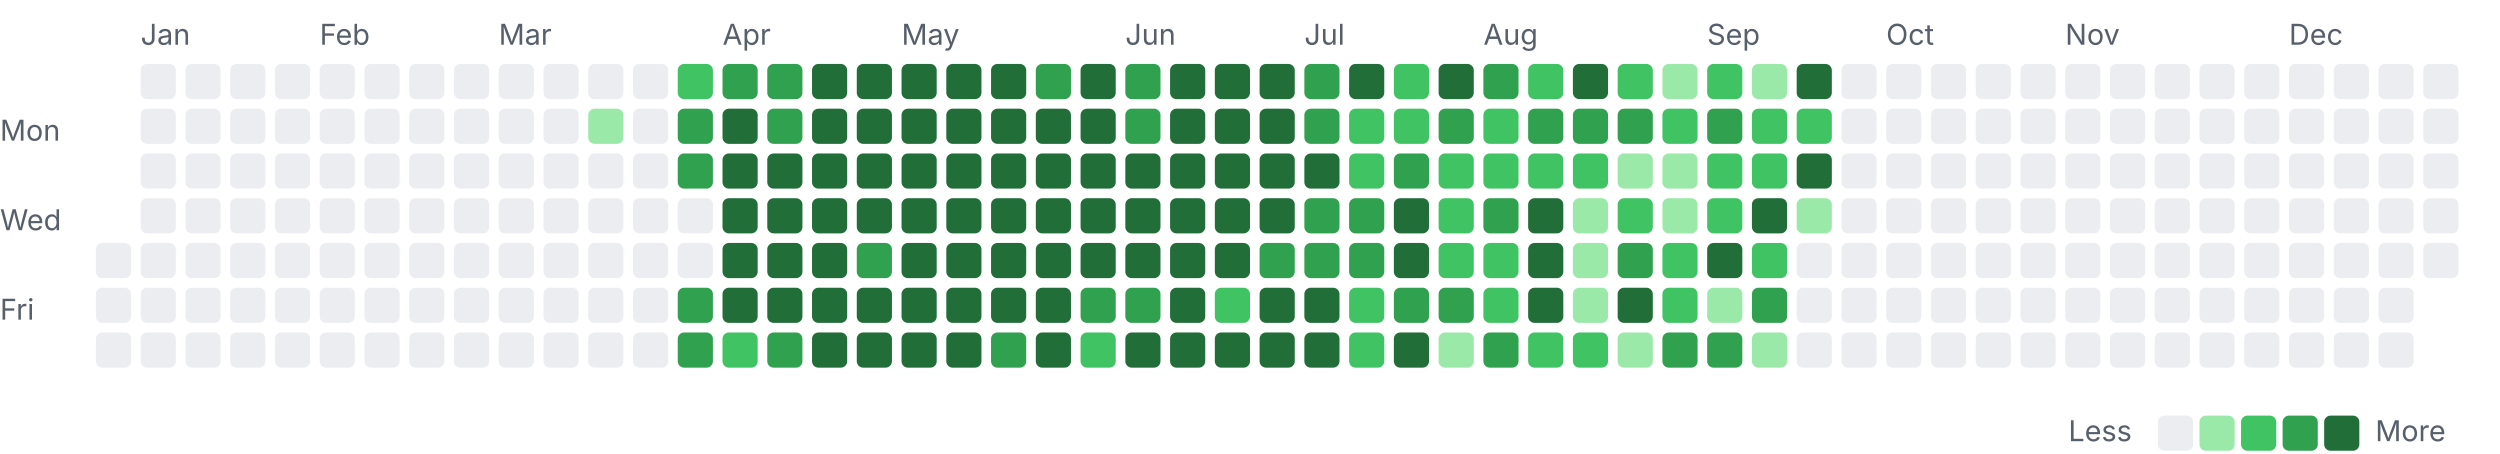
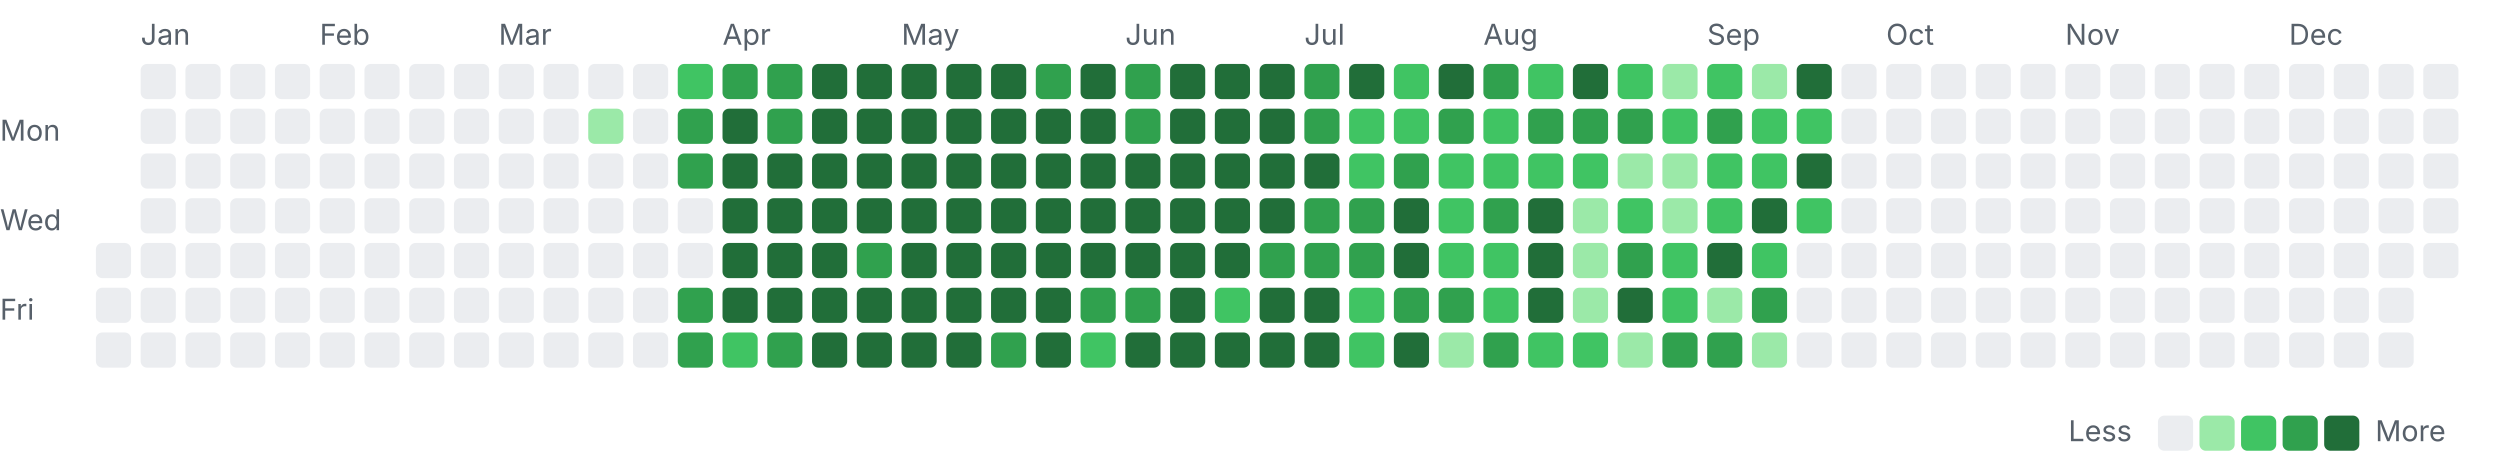
<svg xmlns="http://www.w3.org/2000/svg" width="782" height="142" viewBox="0 0 782 142">
  <style>.l0{fill:#ebedf0}.l1{fill:#9be9a8}.l2{fill:#40c463}.l3{fill:#30a14e}.l4{fill:#216e39} .lbl{fill:#57606a;font:9px -apple-system,Segoe UI,sans-serif}@media(prefers-color-scheme:dark){.l0{fill:#161b22}.l1{fill:#0e4429}.l2{fill:#006d32}.l3{fill:#26a641}.l4{fill:#39d353} .lbl{fill:#8b949e}}</style>
  <text class="lbl" x="44" y="14">Jan</text>
  <text class="lbl" x="100" y="14">Feb</text>
  <text class="lbl" x="156" y="14">Mar</text>
  <text class="lbl" x="226" y="14">Apr</text>
  <text class="lbl" x="282" y="14">May</text>
  <text class="lbl" x="352" y="14">Jun</text>
  <text class="lbl" x="408" y="14">Jul</text>
  <text class="lbl" x="464" y="14">Aug</text>
  <text class="lbl" x="534" y="14">Sep</text>
  <text class="lbl" x="590" y="14">Oct</text>
  <text class="lbl" x="646" y="14">Nov</text>
  <text class="lbl" x="716" y="14">Dec</text>
  <text class="lbl" x="0" y="44">Mon</text>
  <text class="lbl" x="0" y="72">Wed</text>
  <text class="lbl" x="0" y="100">Fri</text>
  <rect class="l0" x="30" y="76" width="11" height="11" rx="2" />
  <rect class="l0" x="30" y="90" width="11" height="11" rx="2" />
  <rect class="l0" x="30" y="104" width="11" height="11" rx="2" />
  <rect class="l0" x="44" y="20" width="11" height="11" rx="2" />
  <rect class="l0" x="44" y="34" width="11" height="11" rx="2" />
  <rect class="l0" x="44" y="48" width="11" height="11" rx="2" />
  <rect class="l0" x="44" y="62" width="11" height="11" rx="2" />
  <rect class="l0" x="44" y="76" width="11" height="11" rx="2" />
  <rect class="l0" x="44" y="90" width="11" height="11" rx="2" />
  <rect class="l0" x="44" y="104" width="11" height="11" rx="2" />
  <rect class="l0" x="58" y="20" width="11" height="11" rx="2" />
  <rect class="l0" x="58" y="34" width="11" height="11" rx="2" />
  <rect class="l0" x="58" y="48" width="11" height="11" rx="2" />
  <rect class="l0" x="58" y="62" width="11" height="11" rx="2" />
  <rect class="l0" x="58" y="76" width="11" height="11" rx="2" />
  <rect class="l0" x="58" y="90" width="11" height="11" rx="2" />
  <rect class="l0" x="58" y="104" width="11" height="11" rx="2" />
  <rect class="l0" x="72" y="20" width="11" height="11" rx="2" />
  <rect class="l0" x="72" y="34" width="11" height="11" rx="2" />
  <rect class="l0" x="72" y="48" width="11" height="11" rx="2" />
  <rect class="l0" x="72" y="62" width="11" height="11" rx="2" />
  <rect class="l0" x="72" y="76" width="11" height="11" rx="2" />
  <rect class="l0" x="72" y="90" width="11" height="11" rx="2" />
  <rect class="l0" x="72" y="104" width="11" height="11" rx="2" />
  <rect class="l0" x="86" y="20" width="11" height="11" rx="2" />
  <rect class="l0" x="86" y="34" width="11" height="11" rx="2" />
  <rect class="l0" x="86" y="48" width="11" height="11" rx="2" />
  <rect class="l0" x="86" y="62" width="11" height="11" rx="2" />
  <rect class="l0" x="86" y="76" width="11" height="11" rx="2" />
  <rect class="l0" x="86" y="90" width="11" height="11" rx="2" />
  <rect class="l0" x="86" y="104" width="11" height="11" rx="2" />
  <rect class="l0" x="100" y="20" width="11" height="11" rx="2" />
  <rect class="l0" x="100" y="34" width="11" height="11" rx="2" />
  <rect class="l0" x="100" y="48" width="11" height="11" rx="2" />
  <rect class="l0" x="100" y="62" width="11" height="11" rx="2" />
  <rect class="l0" x="100" y="76" width="11" height="11" rx="2" />
  <rect class="l0" x="100" y="90" width="11" height="11" rx="2" />
  <rect class="l0" x="100" y="104" width="11" height="11" rx="2" />
  <rect class="l0" x="114" y="20" width="11" height="11" rx="2" />
  <rect class="l0" x="114" y="34" width="11" height="11" rx="2" />
  <rect class="l0" x="114" y="48" width="11" height="11" rx="2" />
  <rect class="l0" x="114" y="62" width="11" height="11" rx="2" />
  <rect class="l0" x="114" y="76" width="11" height="11" rx="2" />
  <rect class="l0" x="114" y="90" width="11" height="11" rx="2" />
  <rect class="l0" x="114" y="104" width="11" height="11" rx="2" />
  <rect class="l0" x="128" y="20" width="11" height="11" rx="2" />
  <rect class="l0" x="128" y="34" width="11" height="11" rx="2" />
  <rect class="l0" x="128" y="48" width="11" height="11" rx="2" />
  <rect class="l0" x="128" y="62" width="11" height="11" rx="2" />
  <rect class="l0" x="128" y="76" width="11" height="11" rx="2" />
  <rect class="l0" x="128" y="90" width="11" height="11" rx="2" />
  <rect class="l0" x="128" y="104" width="11" height="11" rx="2" />
  <rect class="l0" x="142" y="20" width="11" height="11" rx="2" />
  <rect class="l0" x="142" y="34" width="11" height="11" rx="2" />
  <rect class="l0" x="142" y="48" width="11" height="11" rx="2" />
  <rect class="l0" x="142" y="62" width="11" height="11" rx="2" />
  <rect class="l0" x="142" y="76" width="11" height="11" rx="2" />
  <rect class="l0" x="142" y="90" width="11" height="11" rx="2" />
  <rect class="l0" x="142" y="104" width="11" height="11" rx="2" />
  <rect class="l0" x="156" y="20" width="11" height="11" rx="2" />
  <rect class="l0" x="156" y="34" width="11" height="11" rx="2" />
  <rect class="l0" x="156" y="48" width="11" height="11" rx="2" />
  <rect class="l0" x="156" y="62" width="11" height="11" rx="2" />
  <rect class="l0" x="156" y="76" width="11" height="11" rx="2" />
  <rect class="l0" x="156" y="90" width="11" height="11" rx="2" />
  <rect class="l0" x="156" y="104" width="11" height="11" rx="2" />
  <rect class="l0" x="170" y="20" width="11" height="11" rx="2" />
  <rect class="l0" x="170" y="34" width="11" height="11" rx="2" />
  <rect class="l0" x="170" y="48" width="11" height="11" rx="2" />
  <rect class="l0" x="170" y="62" width="11" height="11" rx="2" />
  <rect class="l0" x="170" y="76" width="11" height="11" rx="2" />
  <rect class="l0" x="170" y="90" width="11" height="11" rx="2" />
  <rect class="l0" x="170" y="104" width="11" height="11" rx="2" />
  <rect class="l0" x="184" y="20" width="11" height="11" rx="2" />
  <rect class="l1" x="184" y="34" width="11" height="11" rx="2" />
  <rect class="l0" x="184" y="48" width="11" height="11" rx="2" />
  <rect class="l0" x="184" y="62" width="11" height="11" rx="2" />
  <rect class="l0" x="184" y="76" width="11" height="11" rx="2" />
  <rect class="l0" x="184" y="90" width="11" height="11" rx="2" />
  <rect class="l0" x="184" y="104" width="11" height="11" rx="2" />
  <rect class="l0" x="198" y="20" width="11" height="11" rx="2" />
  <rect class="l0" x="198" y="34" width="11" height="11" rx="2" />
  <rect class="l0" x="198" y="48" width="11" height="11" rx="2" />
  <rect class="l0" x="198" y="62" width="11" height="11" rx="2" />
  <rect class="l0" x="198" y="76" width="11" height="11" rx="2" />
  <rect class="l0" x="198" y="90" width="11" height="11" rx="2" />
  <rect class="l0" x="198" y="104" width="11" height="11" rx="2" />
  <rect class="l2" x="212" y="20" width="11" height="11" rx="2" />
  <rect class="l3" x="212" y="34" width="11" height="11" rx="2" />
  <rect class="l3" x="212" y="48" width="11" height="11" rx="2" />
  <rect class="l0" x="212" y="62" width="11" height="11" rx="2" />
  <rect class="l0" x="212" y="76" width="11" height="11" rx="2" />
  <rect class="l3" x="212" y="90" width="11" height="11" rx="2" />
  <rect class="l3" x="212" y="104" width="11" height="11" rx="2" />
  <rect class="l3" x="226" y="20" width="11" height="11" rx="2" />
  <rect class="l4" x="226" y="34" width="11" height="11" rx="2" />
  <rect class="l4" x="226" y="48" width="11" height="11" rx="2" />
  <rect class="l4" x="226" y="62" width="11" height="11" rx="2" />
  <rect class="l4" x="226" y="76" width="11" height="11" rx="2" />
  <rect class="l4" x="226" y="90" width="11" height="11" rx="2" />
  <rect class="l2" x="226" y="104" width="11" height="11" rx="2" />
  <rect class="l3" x="240" y="20" width="11" height="11" rx="2" />
  <rect class="l3" x="240" y="34" width="11" height="11" rx="2" />
  <rect class="l4" x="240" y="48" width="11" height="11" rx="2" />
  <rect class="l4" x="240" y="62" width="11" height="11" rx="2" />
  <rect class="l4" x="240" y="76" width="11" height="11" rx="2" />
  <rect class="l4" x="240" y="90" width="11" height="11" rx="2" />
  <rect class="l3" x="240" y="104" width="11" height="11" rx="2" />
  <rect class="l4" x="254" y="20" width="11" height="11" rx="2" />
  <rect class="l4" x="254" y="34" width="11" height="11" rx="2" />
  <rect class="l4" x="254" y="48" width="11" height="11" rx="2" />
  <rect class="l4" x="254" y="62" width="11" height="11" rx="2" />
  <rect class="l4" x="254" y="76" width="11" height="11" rx="2" />
  <rect class="l4" x="254" y="90" width="11" height="11" rx="2" />
  <rect class="l4" x="254" y="104" width="11" height="11" rx="2" />
  <rect class="l4" x="268" y="20" width="11" height="11" rx="2" />
  <rect class="l4" x="268" y="34" width="11" height="11" rx="2" />
  <rect class="l4" x="268" y="48" width="11" height="11" rx="2" />
  <rect class="l4" x="268" y="62" width="11" height="11" rx="2" />
  <rect class="l3" x="268" y="76" width="11" height="11" rx="2" />
  <rect class="l4" x="268" y="90" width="11" height="11" rx="2" />
  <rect class="l4" x="268" y="104" width="11" height="11" rx="2" />
  <rect class="l4" x="282" y="20" width="11" height="11" rx="2" />
  <rect class="l4" x="282" y="34" width="11" height="11" rx="2" />
  <rect class="l4" x="282" y="48" width="11" height="11" rx="2" />
  <rect class="l4" x="282" y="62" width="11" height="11" rx="2" />
  <rect class="l4" x="282" y="76" width="11" height="11" rx="2" />
  <rect class="l4" x="282" y="90" width="11" height="11" rx="2" />
  <rect class="l4" x="282" y="104" width="11" height="11" rx="2" />
  <rect class="l4" x="296" y="20" width="11" height="11" rx="2" />
  <rect class="l4" x="296" y="34" width="11" height="11" rx="2" />
  <rect class="l4" x="296" y="48" width="11" height="11" rx="2" />
  <rect class="l4" x="296" y="62" width="11" height="11" rx="2" />
  <rect class="l4" x="296" y="76" width="11" height="11" rx="2" />
  <rect class="l4" x="296" y="90" width="11" height="11" rx="2" />
  <rect class="l4" x="296" y="104" width="11" height="11" rx="2" />
  <rect class="l4" x="310" y="20" width="11" height="11" rx="2" />
  <rect class="l4" x="310" y="34" width="11" height="11" rx="2" />
  <rect class="l4" x="310" y="48" width="11" height="11" rx="2" />
  <rect class="l4" x="310" y="62" width="11" height="11" rx="2" />
  <rect class="l4" x="310" y="76" width="11" height="11" rx="2" />
  <rect class="l4" x="310" y="90" width="11" height="11" rx="2" />
  <rect class="l3" x="310" y="104" width="11" height="11" rx="2" />
  <rect class="l3" x="324" y="20" width="11" height="11" rx="2" />
  <rect class="l4" x="324" y="34" width="11" height="11" rx="2" />
  <rect class="l4" x="324" y="48" width="11" height="11" rx="2" />
  <rect class="l4" x="324" y="62" width="11" height="11" rx="2" />
  <rect class="l4" x="324" y="76" width="11" height="11" rx="2" />
  <rect class="l4" x="324" y="90" width="11" height="11" rx="2" />
  <rect class="l4" x="324" y="104" width="11" height="11" rx="2" />
  <rect class="l4" x="338" y="20" width="11" height="11" rx="2" />
  <rect class="l4" x="338" y="34" width="11" height="11" rx="2" />
  <rect class="l4" x="338" y="48" width="11" height="11" rx="2" />
  <rect class="l4" x="338" y="62" width="11" height="11" rx="2" />
  <rect class="l4" x="338" y="76" width="11" height="11" rx="2" />
  <rect class="l3" x="338" y="90" width="11" height="11" rx="2" />
  <rect class="l2" x="338" y="104" width="11" height="11" rx="2" />
  <rect class="l3" x="352" y="20" width="11" height="11" rx="2" />
  <rect class="l3" x="352" y="34" width="11" height="11" rx="2" />
  <rect class="l4" x="352" y="48" width="11" height="11" rx="2" />
  <rect class="l4" x="352" y="62" width="11" height="11" rx="2" />
  <rect class="l4" x="352" y="76" width="11" height="11" rx="2" />
  <rect class="l3" x="352" y="90" width="11" height="11" rx="2" />
  <rect class="l4" x="352" y="104" width="11" height="11" rx="2" />
  <rect class="l4" x="366" y="20" width="11" height="11" rx="2" />
  <rect class="l4" x="366" y="34" width="11" height="11" rx="2" />
  <rect class="l4" x="366" y="48" width="11" height="11" rx="2" />
  <rect class="l4" x="366" y="62" width="11" height="11" rx="2" />
  <rect class="l4" x="366" y="76" width="11" height="11" rx="2" />
  <rect class="l4" x="366" y="90" width="11" height="11" rx="2" />
  <rect class="l4" x="366" y="104" width="11" height="11" rx="2" />
  <rect class="l4" x="380" y="20" width="11" height="11" rx="2" />
  <rect class="l4" x="380" y="34" width="11" height="11" rx="2" />
  <rect class="l4" x="380" y="48" width="11" height="11" rx="2" />
  <rect class="l4" x="380" y="62" width="11" height="11" rx="2" />
  <rect class="l4" x="380" y="76" width="11" height="11" rx="2" />
  <rect class="l2" x="380" y="90" width="11" height="11" rx="2" />
  <rect class="l4" x="380" y="104" width="11" height="11" rx="2" />
  <rect class="l4" x="394" y="20" width="11" height="11" rx="2" />
  <rect class="l4" x="394" y="34" width="11" height="11" rx="2" />
  <rect class="l4" x="394" y="48" width="11" height="11" rx="2" />
  <rect class="l4" x="394" y="62" width="11" height="11" rx="2" />
  <rect class="l3" x="394" y="76" width="11" height="11" rx="2" />
  <rect class="l4" x="394" y="90" width="11" height="11" rx="2" />
  <rect class="l4" x="394" y="104" width="11" height="11" rx="2" />
  <rect class="l3" x="408" y="20" width="11" height="11" rx="2" />
  <rect class="l3" x="408" y="34" width="11" height="11" rx="2" />
  <rect class="l4" x="408" y="48" width="11" height="11" rx="2" />
  <rect class="l3" x="408" y="62" width="11" height="11" rx="2" />
  <rect class="l3" x="408" y="76" width="11" height="11" rx="2" />
  <rect class="l4" x="408" y="90" width="11" height="11" rx="2" />
  <rect class="l4" x="408" y="104" width="11" height="11" rx="2" />
  <rect class="l4" x="422" y="20" width="11" height="11" rx="2" />
  <rect class="l2" x="422" y="34" width="11" height="11" rx="2" />
  <rect class="l2" x="422" y="48" width="11" height="11" rx="2" />
  <rect class="l3" x="422" y="62" width="11" height="11" rx="2" />
  <rect class="l3" x="422" y="76" width="11" height="11" rx="2" />
  <rect class="l2" x="422" y="90" width="11" height="11" rx="2" />
  <rect class="l2" x="422" y="104" width="11" height="11" rx="2" />
  <rect class="l2" x="436" y="20" width="11" height="11" rx="2" />
  <rect class="l2" x="436" y="34" width="11" height="11" rx="2" />
  <rect class="l3" x="436" y="48" width="11" height="11" rx="2" />
  <rect class="l4" x="436" y="62" width="11" height="11" rx="2" />
  <rect class="l4" x="436" y="76" width="11" height="11" rx="2" />
  <rect class="l3" x="436" y="90" width="11" height="11" rx="2" />
  <rect class="l4" x="436" y="104" width="11" height="11" rx="2" />
  <rect class="l4" x="450" y="20" width="11" height="11" rx="2" />
  <rect class="l3" x="450" y="34" width="11" height="11" rx="2" />
  <rect class="l2" x="450" y="48" width="11" height="11" rx="2" />
  <rect class="l2" x="450" y="62" width="11" height="11" rx="2" />
  <rect class="l2" x="450" y="76" width="11" height="11" rx="2" />
  <rect class="l3" x="450" y="90" width="11" height="11" rx="2" />
  <rect class="l1" x="450" y="104" width="11" height="11" rx="2" />
  <rect class="l3" x="464" y="20" width="11" height="11" rx="2" />
  <rect class="l2" x="464" y="34" width="11" height="11" rx="2" />
  <rect class="l2" x="464" y="48" width="11" height="11" rx="2" />
  <rect class="l3" x="464" y="62" width="11" height="11" rx="2" />
  <rect class="l2" x="464" y="76" width="11" height="11" rx="2" />
  <rect class="l2" x="464" y="90" width="11" height="11" rx="2" />
  <rect class="l3" x="464" y="104" width="11" height="11" rx="2" />
  <rect class="l2" x="478" y="20" width="11" height="11" rx="2" />
  <rect class="l3" x="478" y="34" width="11" height="11" rx="2" />
  <rect class="l2" x="478" y="48" width="11" height="11" rx="2" />
  <rect class="l4" x="478" y="62" width="11" height="11" rx="2" />
  <rect class="l4" x="478" y="76" width="11" height="11" rx="2" />
  <rect class="l4" x="478" y="90" width="11" height="11" rx="2" />
  <rect class="l2" x="478" y="104" width="11" height="11" rx="2" />
  <rect class="l4" x="492" y="20" width="11" height="11" rx="2" />
  <rect class="l3" x="492" y="34" width="11" height="11" rx="2" />
  <rect class="l2" x="492" y="48" width="11" height="11" rx="2" />
  <rect class="l1" x="492" y="62" width="11" height="11" rx="2" />
  <rect class="l1" x="492" y="76" width="11" height="11" rx="2" />
  <rect class="l1" x="492" y="90" width="11" height="11" rx="2" />
  <rect class="l2" x="492" y="104" width="11" height="11" rx="2" />
  <rect class="l2" x="506" y="20" width="11" height="11" rx="2" />
  <rect class="l3" x="506" y="34" width="11" height="11" rx="2" />
  <rect class="l1" x="506" y="48" width="11" height="11" rx="2" />
  <rect class="l2" x="506" y="62" width="11" height="11" rx="2" />
  <rect class="l3" x="506" y="76" width="11" height="11" rx="2" />
  <rect class="l4" x="506" y="90" width="11" height="11" rx="2" />
  <rect class="l1" x="506" y="104" width="11" height="11" rx="2" />
  <rect class="l1" x="520" y="20" width="11" height="11" rx="2" />
  <rect class="l2" x="520" y="34" width="11" height="11" rx="2" />
  <rect class="l1" x="520" y="48" width="11" height="11" rx="2" />
  <rect class="l1" x="520" y="62" width="11" height="11" rx="2" />
  <rect class="l2" x="520" y="76" width="11" height="11" rx="2" />
  <rect class="l2" x="520" y="90" width="11" height="11" rx="2" />
  <rect class="l3" x="520" y="104" width="11" height="11" rx="2" />
  <rect class="l2" x="534" y="20" width="11" height="11" rx="2" />
  <rect class="l3" x="534" y="34" width="11" height="11" rx="2" />
  <rect class="l2" x="534" y="48" width="11" height="11" rx="2" />
  <rect class="l2" x="534" y="62" width="11" height="11" rx="2" />
  <rect class="l4" x="534" y="76" width="11" height="11" rx="2" />
  <rect class="l1" x="534" y="90" width="11" height="11" rx="2" />
  <rect class="l3" x="534" y="104" width="11" height="11" rx="2" />
  <rect class="l1" x="548" y="20" width="11" height="11" rx="2" />
  <rect class="l2" x="548" y="34" width="11" height="11" rx="2" />
  <rect class="l2" x="548" y="48" width="11" height="11" rx="2" />
  <rect class="l4" x="548" y="62" width="11" height="11" rx="2" />
  <rect class="l2" x="548" y="76" width="11" height="11" rx="2" />
  <rect class="l3" x="548" y="90" width="11" height="11" rx="2" />
  <rect class="l1" x="548" y="104" width="11" height="11" rx="2" />
  <rect class="l4" x="562" y="20" width="11" height="11" rx="2" />
  <rect class="l2" x="562" y="34" width="11" height="11" rx="2" />
  <rect class="l4" x="562" y="48" width="11" height="11" rx="2" />
-   <rect class="l1" x="562" y="62" width="11" height="11" rx="2" />
+   <rect class="l2" x="562" y="62" width="11" height="11" rx="2" />
  <rect class="l0" x="562" y="76" width="11" height="11" rx="2" />
  <rect class="l0" x="562" y="90" width="11" height="11" rx="2" />
  <rect class="l0" x="562" y="104" width="11" height="11" rx="2" />
  <rect class="l0" x="576" y="20" width="11" height="11" rx="2" />
  <rect class="l0" x="576" y="34" width="11" height="11" rx="2" />
  <rect class="l0" x="576" y="48" width="11" height="11" rx="2" />
  <rect class="l0" x="576" y="62" width="11" height="11" rx="2" />
  <rect class="l0" x="576" y="76" width="11" height="11" rx="2" />
  <rect class="l0" x="576" y="90" width="11" height="11" rx="2" />
  <rect class="l0" x="576" y="104" width="11" height="11" rx="2" />
  <rect class="l0" x="590" y="20" width="11" height="11" rx="2" />
  <rect class="l0" x="590" y="34" width="11" height="11" rx="2" />
  <rect class="l0" x="590" y="48" width="11" height="11" rx="2" />
  <rect class="l0" x="590" y="62" width="11" height="11" rx="2" />
  <rect class="l0" x="590" y="76" width="11" height="11" rx="2" />
  <rect class="l0" x="590" y="90" width="11" height="11" rx="2" />
  <rect class="l0" x="590" y="104" width="11" height="11" rx="2" />
  <rect class="l0" x="604" y="20" width="11" height="11" rx="2" />
  <rect class="l0" x="604" y="34" width="11" height="11" rx="2" />
  <rect class="l0" x="604" y="48" width="11" height="11" rx="2" />
  <rect class="l0" x="604" y="62" width="11" height="11" rx="2" />
  <rect class="l0" x="604" y="76" width="11" height="11" rx="2" />
  <rect class="l0" x="604" y="90" width="11" height="11" rx="2" />
  <rect class="l0" x="604" y="104" width="11" height="11" rx="2" />
  <rect class="l0" x="618" y="20" width="11" height="11" rx="2" />
  <rect class="l0" x="618" y="34" width="11" height="11" rx="2" />
  <rect class="l0" x="618" y="48" width="11" height="11" rx="2" />
  <rect class="l0" x="618" y="62" width="11" height="11" rx="2" />
  <rect class="l0" x="618" y="76" width="11" height="11" rx="2" />
  <rect class="l0" x="618" y="90" width="11" height="11" rx="2" />
  <rect class="l0" x="618" y="104" width="11" height="11" rx="2" />
  <rect class="l0" x="632" y="20" width="11" height="11" rx="2" />
  <rect class="l0" x="632" y="34" width="11" height="11" rx="2" />
  <rect class="l0" x="632" y="48" width="11" height="11" rx="2" />
  <rect class="l0" x="632" y="62" width="11" height="11" rx="2" />
  <rect class="l0" x="632" y="76" width="11" height="11" rx="2" />
  <rect class="l0" x="632" y="90" width="11" height="11" rx="2" />
  <rect class="l0" x="632" y="104" width="11" height="11" rx="2" />
  <rect class="l0" x="646" y="20" width="11" height="11" rx="2" />
  <rect class="l0" x="646" y="34" width="11" height="11" rx="2" />
  <rect class="l0" x="646" y="48" width="11" height="11" rx="2" />
  <rect class="l0" x="646" y="62" width="11" height="11" rx="2" />
  <rect class="l0" x="646" y="76" width="11" height="11" rx="2" />
  <rect class="l0" x="646" y="90" width="11" height="11" rx="2" />
  <rect class="l0" x="646" y="104" width="11" height="11" rx="2" />
  <rect class="l0" x="660" y="20" width="11" height="11" rx="2" />
  <rect class="l0" x="660" y="34" width="11" height="11" rx="2" />
  <rect class="l0" x="660" y="48" width="11" height="11" rx="2" />
  <rect class="l0" x="660" y="62" width="11" height="11" rx="2" />
  <rect class="l0" x="660" y="76" width="11" height="11" rx="2" />
  <rect class="l0" x="660" y="90" width="11" height="11" rx="2" />
  <rect class="l0" x="660" y="104" width="11" height="11" rx="2" />
  <rect class="l0" x="674" y="20" width="11" height="11" rx="2" />
  <rect class="l0" x="674" y="34" width="11" height="11" rx="2" />
  <rect class="l0" x="674" y="48" width="11" height="11" rx="2" />
  <rect class="l0" x="674" y="62" width="11" height="11" rx="2" />
  <rect class="l0" x="674" y="76" width="11" height="11" rx="2" />
  <rect class="l0" x="674" y="90" width="11" height="11" rx="2" />
  <rect class="l0" x="674" y="104" width="11" height="11" rx="2" />
  <rect class="l0" x="688" y="20" width="11" height="11" rx="2" />
  <rect class="l0" x="688" y="34" width="11" height="11" rx="2" />
  <rect class="l0" x="688" y="48" width="11" height="11" rx="2" />
  <rect class="l0" x="688" y="62" width="11" height="11" rx="2" />
  <rect class="l0" x="688" y="76" width="11" height="11" rx="2" />
  <rect class="l0" x="688" y="90" width="11" height="11" rx="2" />
  <rect class="l0" x="688" y="104" width="11" height="11" rx="2" />
  <rect class="l0" x="702" y="20" width="11" height="11" rx="2" />
  <rect class="l0" x="702" y="34" width="11" height="11" rx="2" />
  <rect class="l0" x="702" y="48" width="11" height="11" rx="2" />
  <rect class="l0" x="702" y="62" width="11" height="11" rx="2" />
  <rect class="l0" x="702" y="76" width="11" height="11" rx="2" />
  <rect class="l0" x="702" y="90" width="11" height="11" rx="2" />
  <rect class="l0" x="702" y="104" width="11" height="11" rx="2" />
  <rect class="l0" x="716" y="20" width="11" height="11" rx="2" />
  <rect class="l0" x="716" y="34" width="11" height="11" rx="2" />
  <rect class="l0" x="716" y="48" width="11" height="11" rx="2" />
  <rect class="l0" x="716" y="62" width="11" height="11" rx="2" />
  <rect class="l0" x="716" y="76" width="11" height="11" rx="2" />
  <rect class="l0" x="716" y="90" width="11" height="11" rx="2" />
  <rect class="l0" x="716" y="104" width="11" height="11" rx="2" />
  <rect class="l0" x="730" y="20" width="11" height="11" rx="2" />
  <rect class="l0" x="730" y="34" width="11" height="11" rx="2" />
  <rect class="l0" x="730" y="48" width="11" height="11" rx="2" />
  <rect class="l0" x="730" y="62" width="11" height="11" rx="2" />
  <rect class="l0" x="730" y="76" width="11" height="11" rx="2" />
  <rect class="l0" x="730" y="90" width="11" height="11" rx="2" />
  <rect class="l0" x="730" y="104" width="11" height="11" rx="2" />
  <rect class="l0" x="744" y="20" width="11" height="11" rx="2" />
  <rect class="l0" x="744" y="34" width="11" height="11" rx="2" />
  <rect class="l0" x="744" y="48" width="11" height="11" rx="2" />
  <rect class="l0" x="744" y="62" width="11" height="11" rx="2" />
  <rect class="l0" x="744" y="76" width="11" height="11" rx="2" />
  <rect class="l0" x="744" y="90" width="11" height="11" rx="2" />
  <rect class="l0" x="744" y="104" width="11" height="11" rx="2" />
  <rect class="l0" x="758" y="20" width="11" height="11" rx="2" />
  <rect class="l0" x="758" y="34" width="11" height="11" rx="2" />
  <rect class="l0" x="758" y="48" width="11" height="11" rx="2" />
  <rect class="l0" x="758" y="62" width="11" height="11" rx="2" />
  <rect class="l0" x="758" y="76" width="11" height="11" rx="2" />
  <text class="lbl" x="647" y="138">Less</text>
  <rect class="l0" x="675" y="130" width="11" height="11" rx="2" />
  <rect class="l1" x="688" y="130" width="11" height="11" rx="2" />
  <rect class="l2" x="701" y="130" width="11" height="11" rx="2" />
  <rect class="l3" x="714" y="130" width="11" height="11" rx="2" />
  <rect class="l4" x="727" y="130" width="11" height="11" rx="2" />
  <text class="lbl" x="743" y="138">More</text>
</svg>
